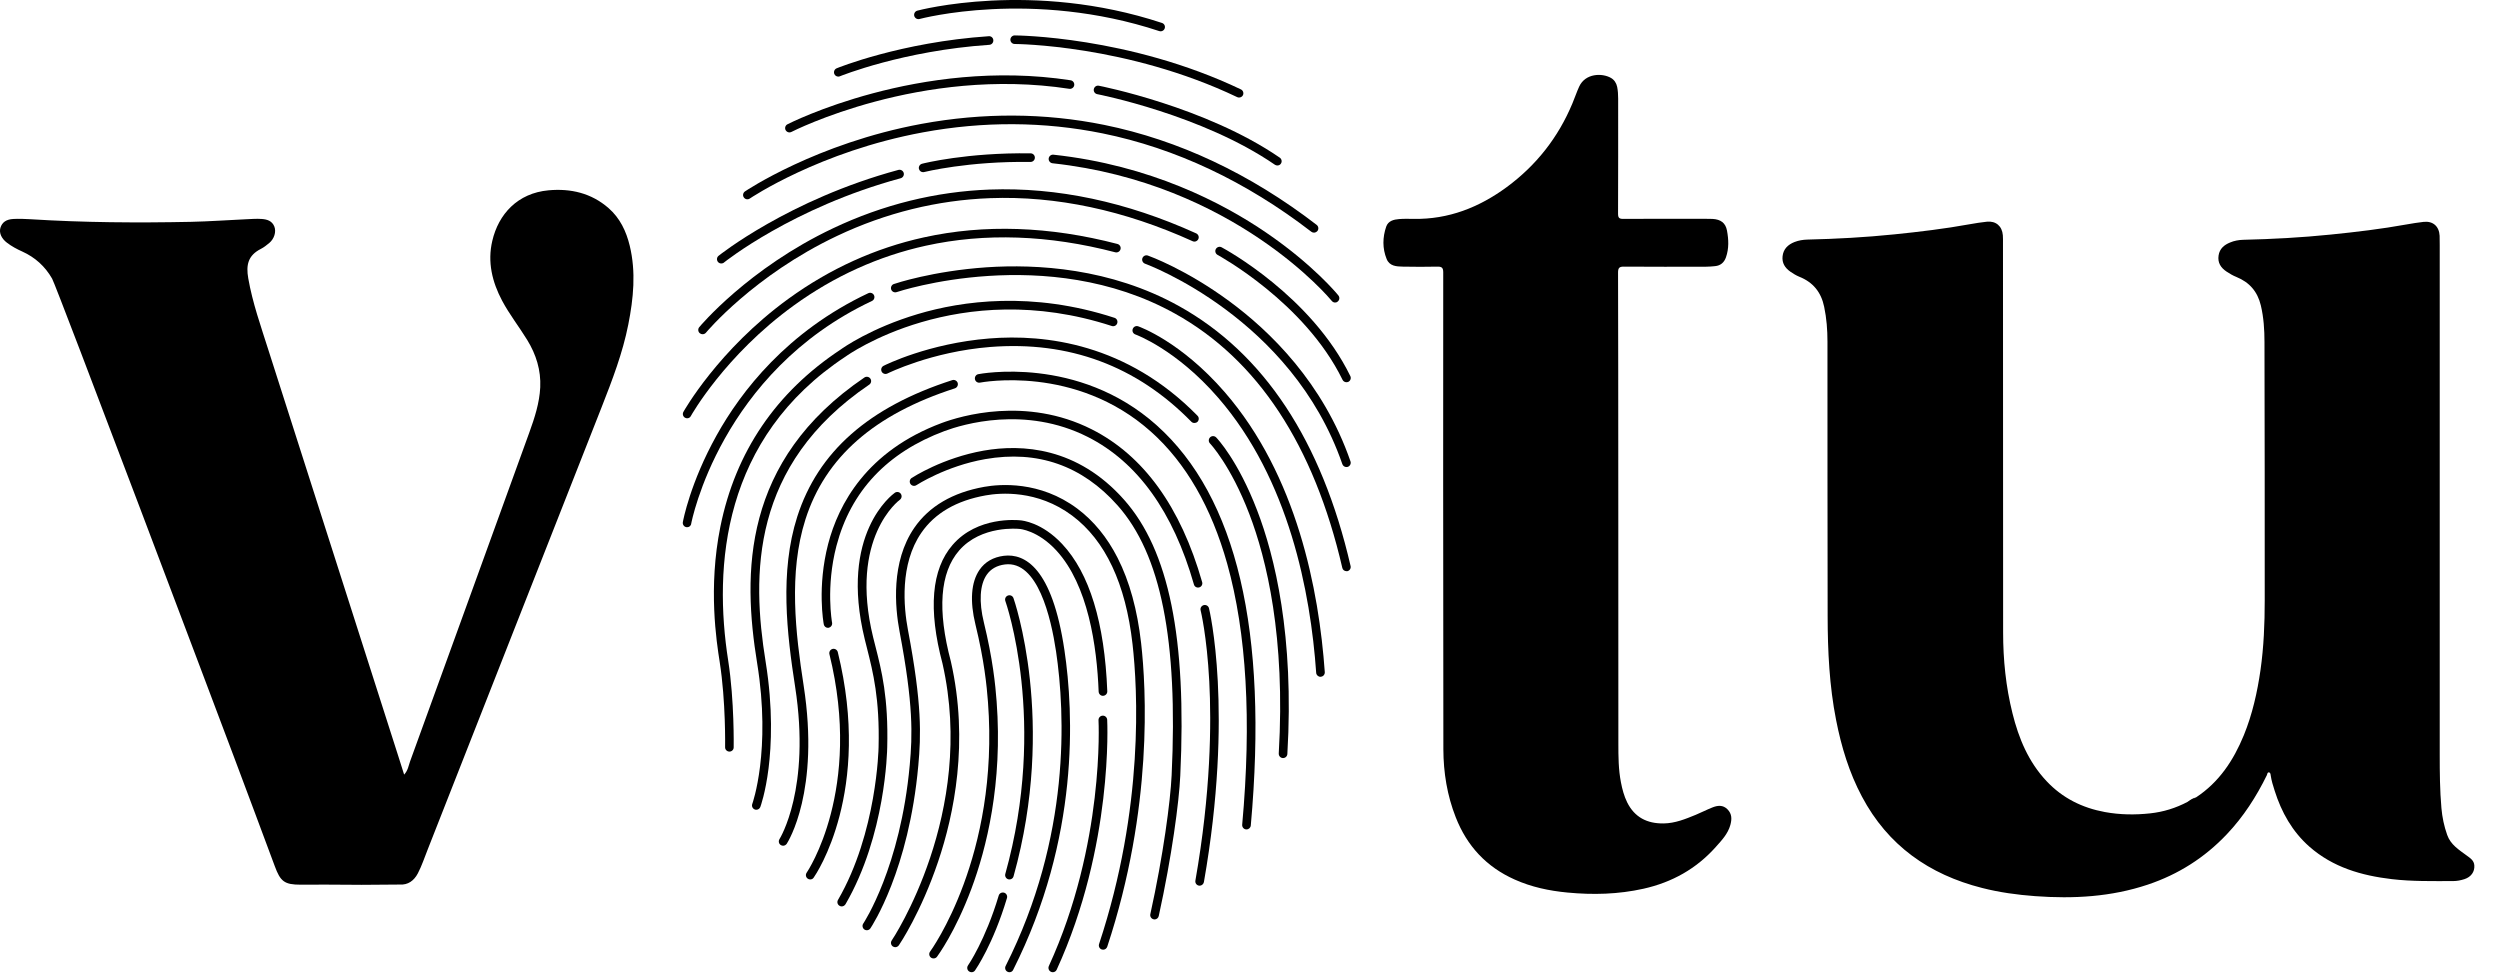
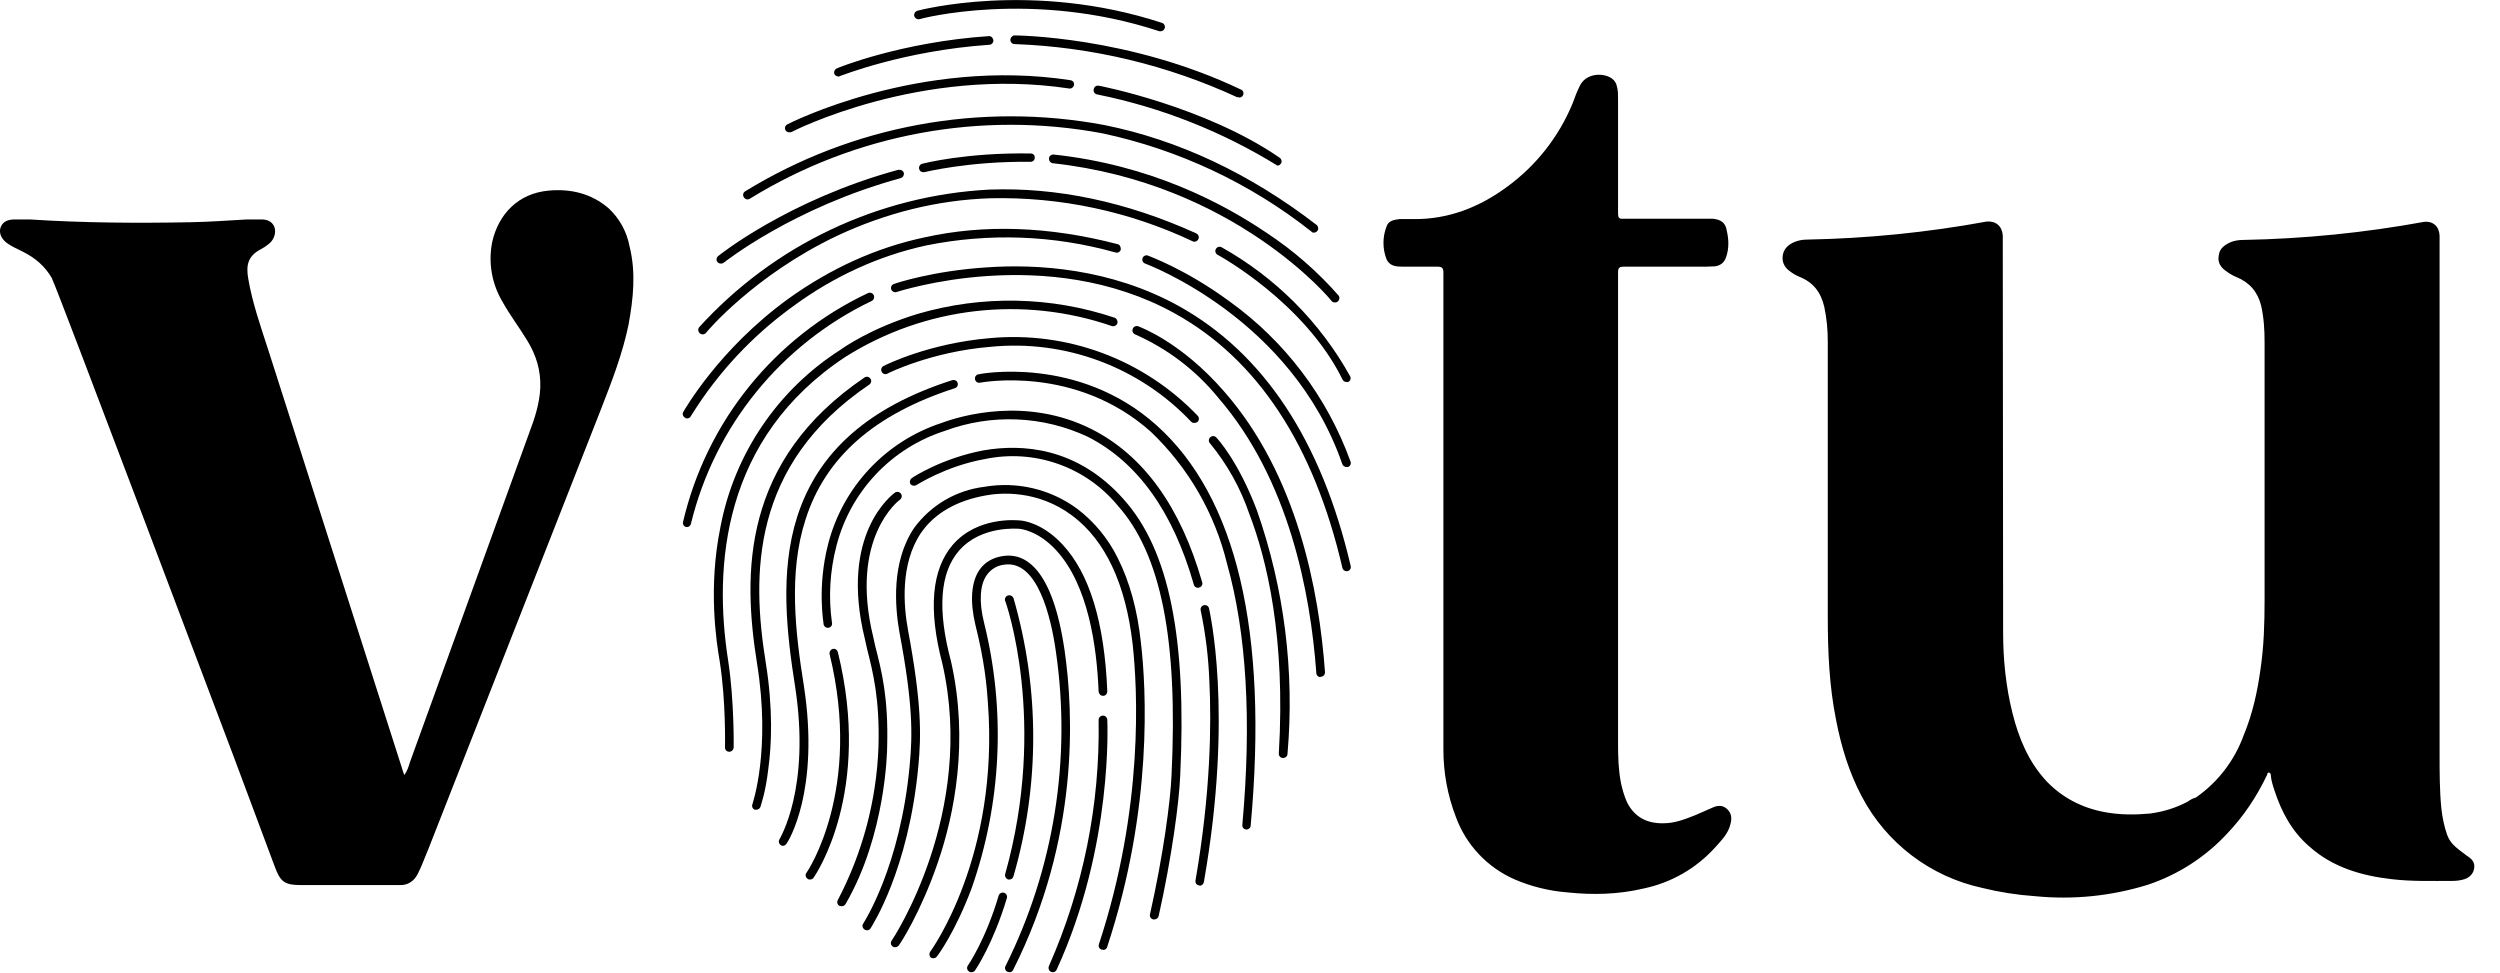
- <svg xmlns="http://www.w3.org/2000/svg" width="72" height="28" viewBox="0 0 72 28" fill="none">
-   <path d="M63.244 22.966C63.911 22.527 64.326 21.897 64.622 21.175C64.869 20.57 65.01 19.938 65.103 19.293C65.197 18.629 65.224 17.96 65.224 17.292C65.226 14.811 65.222 12.333 65.217 9.852C65.217 9.499 65.195 9.145 65.112 8.796C65.016 8.396 64.784 8.129 64.407 7.976C64.307 7.936 64.216 7.882 64.125 7.822C63.957 7.71 63.864 7.565 63.895 7.358C63.924 7.163 64.056 7.053 64.226 6.984C64.345 6.933 64.475 6.91 64.606 6.906C65.447 6.887 66.285 6.841 67.121 6.756C67.854 6.682 68.584 6.595 69.308 6.464C69.472 6.435 69.637 6.408 69.801 6.39C70.071 6.361 70.247 6.518 70.261 6.79C70.264 6.879 70.264 6.97 70.264 7.059C70.264 11.952 70.264 16.844 70.264 21.737C70.264 22.249 70.268 22.761 70.313 23.273C70.336 23.537 70.39 23.796 70.479 24.046C70.577 24.326 70.817 24.474 71.041 24.639C71.141 24.712 71.252 24.78 71.261 24.926C71.273 25.108 71.167 25.257 70.977 25.319C70.871 25.353 70.761 25.375 70.647 25.375C70.058 25.375 69.469 25.388 68.883 25.319C68.01 25.216 67.189 24.98 66.511 24.384C66.016 23.947 65.707 23.394 65.51 22.772C65.464 22.628 65.418 22.483 65.396 22.33C65.392 22.295 65.387 22.249 65.344 22.245C65.298 22.241 65.3 22.293 65.286 22.324C64.981 22.946 64.61 23.524 64.131 24.028C63.493 24.702 62.734 25.183 61.857 25.477C60.8 25.831 59.715 25.89 58.612 25.809C58.096 25.771 57.584 25.701 57.084 25.573C55.559 25.187 54.371 24.351 53.624 22.942C53.255 22.249 53.031 21.507 52.88 20.738C52.685 19.751 52.638 18.75 52.636 17.75C52.629 15.113 52.633 12.476 52.631 9.839C52.631 9.503 52.606 9.168 52.536 8.836C52.449 8.413 52.215 8.127 51.817 7.969C51.727 7.932 51.644 7.88 51.562 7.824C51.406 7.714 51.317 7.573 51.338 7.38C51.361 7.171 51.493 7.045 51.682 6.97C51.8 6.924 51.924 6.904 52.051 6.9C52.886 6.881 53.72 6.835 54.553 6.75C55.281 6.676 56.008 6.589 56.728 6.458C56.892 6.429 57.056 6.402 57.221 6.385C57.482 6.358 57.661 6.512 57.682 6.775C57.688 6.85 57.686 6.927 57.686 7.005C57.688 10.743 57.686 14.481 57.69 18.219C57.69 19.002 57.769 19.78 57.959 20.541C58.138 21.264 58.42 21.944 58.942 22.498C59.4 22.985 59.968 23.267 60.621 23.387C61.053 23.466 61.488 23.472 61.923 23.425C62.301 23.385 62.663 23.273 63.003 23.093C63.082 23.054 63.169 23.022 63.244 22.966Z" fill="black" />
-   <path d="M1.501 8.025C1.298 7.671 1.012 7.412 0.641 7.244C0.487 7.175 0.336 7.094 0.201 6.991C0.044 6.872 -0.031 6.709 0.011 6.564C0.058 6.404 0.178 6.315 0.392 6.306C0.549 6.298 0.707 6.304 0.863 6.313C2.407 6.41 3.952 6.421 5.498 6.389C6.037 6.377 6.574 6.338 7.113 6.313C7.252 6.307 7.391 6.296 7.53 6.306C7.687 6.315 7.835 6.358 7.901 6.524C7.961 6.676 7.897 6.879 7.756 6.997C7.681 7.059 7.602 7.123 7.515 7.167C7.142 7.356 7.082 7.631 7.15 8.017C7.273 8.724 7.515 9.4 7.731 10.084C7.946 10.762 11.272 21.154 11.492 21.843C11.541 21.992 11.585 22.141 11.639 22.309C11.749 22.191 11.767 22.05 11.811 21.926C12.23 20.785 14.869 13.484 15.244 12.457C15.397 12.035 15.536 11.608 15.559 11.156C15.582 10.662 15.441 10.21 15.184 9.791C14.95 9.41 14.672 9.056 14.462 8.662C14.174 8.12 14.035 7.546 14.178 6.937C14.357 6.168 14.906 5.562 15.798 5.481C16.434 5.423 17.031 5.56 17.527 5.994C17.856 6.282 18.035 6.659 18.136 7.076C18.32 7.836 18.244 8.591 18.095 9.346C17.933 10.167 17.634 10.944 17.33 11.719C16.934 12.715 12.748 23.375 12.321 24.457C12.228 24.689 12.151 24.928 12.035 25.151C11.923 25.365 11.749 25.492 11.508 25.475C10.855 25.475 10.559 25.489 10.086 25.481C9.611 25.473 9.134 25.479 8.658 25.479C8.191 25.479 8.075 25.386 7.913 24.944C7.522 23.887 7.124 22.832 6.73 21.778C6.354 20.777 1.632 8.253 1.501 8.025Z" fill="black" />
-   <path d="M46.609 21.416C46.609 21.789 46.611 22.162 46.683 22.531C46.721 22.73 46.773 22.925 46.862 23.107C47.077 23.539 47.436 23.721 47.911 23.715C48.244 23.711 48.541 23.588 48.839 23.466C48.999 23.4 49.155 23.319 49.316 23.255C49.468 23.194 49.621 23.176 49.752 23.309C49.882 23.441 49.88 23.591 49.834 23.76C49.762 24.018 49.584 24.202 49.414 24.393C48.854 25.021 48.155 25.411 47.334 25.595C46.607 25.757 45.877 25.776 45.139 25.705C44.614 25.655 44.104 25.547 43.621 25.33C42.809 24.967 42.249 24.366 41.925 23.537C41.677 22.906 41.571 22.249 41.569 21.578C41.563 18.159 41.561 9.006 41.565 7.847C41.565 7.718 41.531 7.677 41.399 7.679C41.067 7.687 40.735 7.685 40.402 7.679C40.217 7.675 40.02 7.667 39.935 7.459C39.811 7.152 39.817 6.835 39.923 6.526C39.981 6.361 40.14 6.321 40.296 6.309C40.435 6.298 40.574 6.302 40.713 6.304C41.718 6.321 42.599 5.973 43.395 5.388C44.247 4.76 44.878 3.956 45.286 2.977C45.354 2.817 45.408 2.65 45.481 2.492C45.659 2.108 46.142 2.098 46.397 2.245C46.493 2.301 46.551 2.392 46.575 2.504C46.596 2.614 46.603 2.726 46.603 2.838C46.603 3.943 46.605 5.048 46.6 6.153C46.6 6.271 46.63 6.305 46.75 6.304C47.546 6.298 48.34 6.302 49.136 6.302C49.2 6.302 49.262 6.302 49.325 6.305C49.555 6.319 49.696 6.418 49.737 6.64C49.785 6.895 49.797 7.157 49.708 7.41C49.656 7.559 49.553 7.65 49.393 7.665C49.308 7.673 49.223 7.681 49.138 7.681C48.348 7.683 47.556 7.685 46.766 7.679C46.633 7.677 46.6 7.721 46.6 7.849C46.609 10.231 46.607 19.28 46.609 21.416Z" fill="black" />
-   <path d="M63.244 22.966C63.18 23.041 63.099 23.085 63.003 23.101C63.072 23.037 63.151 22.989 63.244 22.966Z" fill="black" />
-   <path d="M33.426 0.902C33.413 0.902 33.401 0.9 33.388 0.896C29.721 -0.315 26.514 0.539 26.483 0.547C26.418 0.564 26.35 0.526 26.331 0.46C26.313 0.394 26.352 0.325 26.418 0.307C26.451 0.298 29.729 -0.574 33.465 0.661C33.531 0.682 33.566 0.752 33.544 0.817C33.527 0.869 33.479 0.902 33.426 0.902Z" fill="black" />
-   <path d="M24.142 2.206C24.094 2.206 24.047 2.177 24.028 2.129C24.003 2.065 24.032 1.994 24.096 1.967C24.113 1.959 25.95 1.213 28.477 1.043C28.547 1.037 28.605 1.09 28.608 1.159C28.612 1.227 28.562 1.287 28.492 1.291C26.008 1.459 24.208 2.189 24.188 2.197C24.173 2.204 24.157 2.206 24.142 2.206Z" fill="black" />
-   <path d="M35.685 2.809C35.667 2.809 35.648 2.805 35.631 2.797C32.462 1.285 29.254 1.267 29.223 1.267C29.155 1.267 29.099 1.211 29.099 1.144C29.099 1.076 29.155 1.02 29.223 1.02C29.256 1.02 32.519 1.038 35.739 2.575C35.801 2.604 35.826 2.68 35.797 2.741C35.776 2.784 35.731 2.809 35.685 2.809Z" fill="black" />
-   <path d="M22.736 3.814C22.691 3.814 22.647 3.788 22.625 3.746C22.595 3.686 22.618 3.611 22.678 3.58C22.714 3.56 26.478 1.644 30.834 2.312C30.901 2.322 30.948 2.386 30.938 2.454C30.928 2.521 30.865 2.567 30.797 2.558C26.52 1.901 22.83 3.781 22.792 3.8C22.774 3.808 22.755 3.814 22.736 3.814Z" fill="black" />
-   <path d="M36.788 4.766C36.763 4.766 36.739 4.758 36.718 4.745C34.626 3.305 31.632 2.718 31.601 2.712C31.533 2.699 31.489 2.635 31.502 2.567C31.516 2.5 31.579 2.455 31.647 2.469C31.678 2.475 34.722 3.072 36.857 4.54C36.913 4.579 36.929 4.656 36.89 4.712C36.867 4.749 36.828 4.766 36.788 4.766Z" fill="black" />
-   <path d="M37.843 6.7C37.816 6.7 37.79 6.692 37.767 6.675C35.882 5.224 33.857 4.269 31.752 3.841C30.067 3.499 28.328 3.489 26.58 3.812C23.603 4.362 21.613 5.705 21.594 5.718C21.538 5.757 21.461 5.743 21.422 5.685C21.383 5.629 21.399 5.552 21.455 5.513C21.474 5.5 23.508 4.128 26.536 3.568C28.315 3.24 30.086 3.249 31.802 3.597C33.944 4.034 36.004 5.002 37.92 6.477C37.974 6.52 37.984 6.597 37.943 6.651C37.916 6.682 37.879 6.7 37.843 6.7Z" fill="black" />
-   <path d="M20.234 9.626C20.207 9.626 20.178 9.617 20.155 9.597C20.102 9.555 20.095 9.476 20.137 9.424C20.151 9.406 21.544 7.733 23.993 6.574C25.432 5.892 26.949 5.517 28.502 5.459C30.444 5.388 32.443 5.811 34.45 6.721C34.512 6.75 34.541 6.823 34.512 6.885C34.483 6.947 34.41 6.976 34.348 6.947C32.379 6.054 30.417 5.637 28.518 5.707C26.999 5.763 25.515 6.128 24.109 6.794C21.708 7.93 20.344 9.566 20.331 9.582C20.305 9.611 20.271 9.626 20.234 9.626Z" fill="black" />
-   <path d="M38.778 11.008C38.731 11.008 38.687 10.983 38.665 10.938C37.574 8.705 35.09 7.355 35.066 7.341C35.007 7.308 34.983 7.233 35.016 7.173C35.049 7.113 35.124 7.09 35.184 7.123C35.289 7.179 37.763 8.525 38.889 10.83C38.92 10.892 38.893 10.965 38.834 10.996C38.816 11.004 38.797 11.008 38.778 11.008Z" fill="black" />
-   <path d="M20.773 7.588C20.736 7.588 20.701 7.573 20.676 7.542C20.634 7.488 20.642 7.411 20.694 7.368C20.713 7.353 22.714 5.749 25.875 4.893C25.941 4.876 26.008 4.915 26.027 4.98C26.045 5.046 26.006 5.114 25.941 5.133C22.828 5.975 20.869 7.546 20.85 7.561C20.829 7.581 20.8 7.588 20.773 7.588Z" fill="black" />
-   <path d="M38.451 8.713C38.414 8.713 38.38 8.697 38.355 8.666C38.328 8.632 35.555 5.272 30.312 4.702C30.245 4.694 30.195 4.633 30.202 4.565C30.21 4.497 30.272 4.447 30.339 4.455C33.133 4.758 35.213 5.844 36.467 6.7C37.827 7.629 38.519 8.475 38.546 8.51C38.588 8.564 38.581 8.641 38.526 8.684C38.505 8.705 38.478 8.713 38.451 8.713Z" fill="black" />
-   <path d="M26.586 4.959C26.53 4.959 26.48 4.922 26.466 4.866C26.449 4.801 26.489 4.733 26.555 4.716C26.607 4.702 27.847 4.391 29.682 4.416C29.75 4.416 29.806 4.474 29.804 4.542C29.804 4.609 29.748 4.664 29.68 4.664H29.679C27.878 4.638 26.628 4.953 26.615 4.955C26.607 4.957 26.597 4.959 26.586 4.959Z" fill="black" />
-   <path d="M19.79 12.047C19.77 12.047 19.749 12.041 19.73 12.031C19.67 11.999 19.649 11.923 19.681 11.864C19.691 11.846 20.682 10.075 22.709 8.603C23.901 7.739 25.21 7.144 26.605 6.837C28.348 6.452 30.224 6.516 32.182 7.026C32.248 7.044 32.289 7.111 32.271 7.177C32.254 7.243 32.186 7.283 32.12 7.266C30.202 6.765 28.367 6.702 26.665 7.076C25.305 7.376 24.024 7.955 22.861 8.798C20.875 10.235 19.905 11.966 19.896 11.983C19.875 12.024 19.834 12.047 19.79 12.047Z" fill="black" />
-   <path d="M38.778 13.451C38.725 13.451 38.679 13.419 38.66 13.368C37.199 9.145 33.017 7.61 32.976 7.594C32.913 7.571 32.878 7.499 32.901 7.436C32.924 7.372 32.994 7.337 33.059 7.36C33.104 7.376 34.157 7.756 35.408 8.678C36.566 9.53 38.109 11.019 38.894 13.287C38.917 13.351 38.882 13.422 38.816 13.446C38.805 13.45 38.791 13.451 38.778 13.451Z" fill="black" />
-   <path d="M19.79 15.184C19.782 15.184 19.774 15.184 19.766 15.182C19.699 15.171 19.654 15.105 19.666 15.037C19.674 14.991 19.878 13.903 20.638 12.538C21.339 11.278 22.666 9.547 25.007 8.444C25.069 8.415 25.143 8.442 25.172 8.504C25.201 8.566 25.174 8.639 25.112 8.668C20.746 10.726 19.915 15.037 19.907 15.08C19.9 15.144 19.848 15.184 19.79 15.184Z" fill="black" />
-   <path d="M38.778 16.45C38.721 16.45 38.669 16.411 38.658 16.353C37.841 12.82 36.22 10.355 33.838 9.031C30.15 6.98 25.865 8.398 25.823 8.413C25.757 8.434 25.687 8.4 25.666 8.336C25.645 8.27 25.68 8.201 25.743 8.18C25.788 8.164 26.86 7.805 28.415 7.698C29.852 7.602 31.979 7.716 33.958 8.817C36.401 10.177 38.065 12.696 38.897 16.301C38.913 16.369 38.87 16.434 38.805 16.45C38.797 16.448 38.787 16.45 38.778 16.45Z" fill="black" />
-   <path d="M21.007 21.646H21.005C20.937 21.644 20.881 21.588 20.883 21.521C20.883 21.507 20.906 20.207 20.727 19.063C20.636 18.48 20.392 16.929 20.746 15.173C21.18 13.017 22.347 11.297 24.213 10.065C24.275 10.021 25.077 9.449 26.433 9.045C27.704 8.666 29.721 8.378 32.097 9.153C32.163 9.174 32.198 9.244 32.176 9.31C32.155 9.375 32.086 9.41 32.02 9.389C27.59 7.946 24.389 10.243 24.358 10.266C24.356 10.268 24.354 10.268 24.352 10.27C20.792 12.617 20.549 16.326 20.972 19.025C21.153 20.19 21.13 21.511 21.13 21.525C21.13 21.594 21.074 21.646 21.007 21.646Z" fill="black" />
-   <path d="M38.03 19.492C37.966 19.492 37.91 19.442 37.906 19.376C37.744 17.062 37.124 13.811 35.088 11.46C33.873 10.057 32.71 9.636 32.698 9.632C32.634 9.609 32.599 9.539 32.623 9.474C32.646 9.41 32.715 9.375 32.781 9.398C32.831 9.416 34.006 9.839 35.264 11.284C37.354 13.687 37.987 17 38.154 19.359C38.157 19.427 38.107 19.486 38.038 19.49C38.036 19.492 38.032 19.492 38.03 19.492Z" fill="black" />
-   <path d="M21.781 23.321C21.768 23.321 21.752 23.319 21.739 23.313C21.675 23.29 21.642 23.219 21.665 23.155C21.671 23.14 22.214 21.615 21.805 19.094C21.387 16.525 21.364 13.268 24.895 10.872C24.951 10.834 25.029 10.849 25.067 10.905C25.106 10.961 25.091 11.039 25.035 11.077C21.619 13.393 21.646 16.558 22.05 19.056C22.268 20.406 22.216 21.468 22.135 22.123C22.046 22.836 21.903 23.227 21.897 23.242C21.878 23.29 21.832 23.321 21.781 23.321Z" fill="black" />
-   <path d="M34.4 12.182C34.367 12.182 34.336 12.171 34.311 12.146C32.735 10.536 30.786 9.814 28.518 9.993C26.82 10.129 25.572 10.751 25.558 10.757C25.496 10.787 25.423 10.762 25.392 10.703C25.361 10.641 25.386 10.567 25.446 10.536C25.498 10.509 26.744 9.889 28.489 9.748C30.104 9.617 32.455 9.897 34.489 11.974C34.537 12.022 34.535 12.101 34.487 12.149C34.462 12.171 34.431 12.182 34.4 12.182Z" fill="black" />
-   <path d="M36.952 21.832C36.95 21.832 36.946 21.832 36.944 21.832C36.877 21.828 36.825 21.77 36.828 21.7C37.025 18.349 36.477 16.1 35.98 14.802C35.443 13.399 34.854 12.777 34.848 12.771C34.8 12.723 34.802 12.644 34.85 12.596C34.898 12.547 34.978 12.549 35.026 12.598C35.051 12.623 35.65 13.251 36.204 14.694C36.712 16.015 37.277 18.306 37.076 21.714C37.072 21.782 37.018 21.832 36.952 21.832Z" fill="black" />
-   <path d="M22.554 24.357C22.531 24.357 22.508 24.351 22.486 24.337C22.428 24.301 22.413 24.223 22.45 24.165C22.463 24.144 23.354 22.711 22.9 19.782C22.662 18.246 22.452 16.475 22.96 14.883C23.559 13.011 25.019 11.724 27.424 10.948C27.49 10.927 27.559 10.963 27.581 11.027C27.602 11.093 27.565 11.162 27.502 11.184C25.177 11.933 23.769 13.169 23.197 14.958C22.705 16.5 22.912 18.237 23.145 19.744C23.617 22.784 22.697 24.241 22.658 24.301C22.633 24.335 22.595 24.357 22.554 24.357Z" fill="black" />
-   <path d="M35.899 23.887C35.895 23.887 35.891 23.887 35.887 23.887C35.82 23.881 35.77 23.822 35.775 23.752C36.048 20.754 35.901 18.225 35.344 16.237C34.887 14.607 34.149 13.328 33.15 12.435C30.973 10.488 28.253 11.015 28.226 11.019C28.158 11.033 28.092 10.99 28.079 10.923C28.065 10.855 28.108 10.789 28.175 10.776C28.204 10.77 31.046 10.22 33.314 12.25C35.617 14.309 36.527 18.186 36.023 23.773C36.017 23.839 35.963 23.887 35.899 23.887Z" fill="black" />
-   <path d="M23.334 25.328C23.309 25.328 23.284 25.321 23.263 25.305C23.207 25.267 23.193 25.189 23.232 25.133C23.251 25.106 24.849 22.744 23.887 18.839C23.871 18.774 23.912 18.706 23.978 18.689C24.043 18.673 24.111 18.714 24.128 18.779C25.119 22.802 23.504 25.176 23.435 25.274C23.412 25.311 23.373 25.328 23.334 25.328Z" fill="black" />
-   <path d="M23.846 18.082C23.788 18.082 23.736 18.041 23.725 17.982C23.717 17.939 23.53 16.907 23.85 15.669C24.148 14.524 24.957 12.99 27.123 12.182C27.658 11.983 29.547 11.408 31.441 12.364C32.934 13.117 34.004 14.599 34.622 16.765C34.642 16.83 34.603 16.9 34.537 16.917C34.471 16.936 34.402 16.898 34.385 16.832C33.786 14.736 32.758 13.307 31.328 12.584C29.524 11.672 27.72 12.223 27.208 12.412C25.552 13.028 24.503 14.143 24.09 15.721C23.779 16.906 23.962 17.924 23.964 17.933C23.976 18.001 23.933 18.065 23.866 18.078C23.862 18.082 23.854 18.082 23.846 18.082Z" fill="black" />
-   <path d="M34.549 25.508C34.541 25.508 34.535 25.508 34.528 25.506C34.46 25.494 34.416 25.431 34.427 25.363C34.873 22.821 34.891 20.841 34.827 19.625C34.758 18.31 34.58 17.585 34.578 17.578C34.56 17.512 34.601 17.445 34.669 17.427C34.736 17.412 34.802 17.45 34.819 17.518C34.827 17.547 35.536 20.485 34.672 25.406C34.659 25.465 34.607 25.508 34.549 25.508Z" fill="black" />
-   <path d="M29.072 25.328C29.06 25.328 29.049 25.326 29.039 25.324C28.974 25.305 28.935 25.238 28.952 25.172C30.175 20.796 28.968 17.344 28.954 17.309C28.931 17.245 28.964 17.174 29.029 17.151C29.093 17.128 29.165 17.16 29.188 17.226C29.201 17.261 30.436 20.783 29.19 25.239C29.176 25.294 29.126 25.328 29.072 25.328Z" fill="black" />
-   <path d="M27.981 28C27.956 28 27.93 27.992 27.909 27.977C27.853 27.938 27.84 27.861 27.878 27.805C27.884 27.797 28.378 27.081 28.763 25.792C28.782 25.726 28.852 25.69 28.918 25.709C28.983 25.728 29.02 25.798 29.001 25.863C28.603 27.195 28.102 27.917 28.081 27.948C28.058 27.983 28.019 28 27.981 28Z" fill="black" />
-   <path d="M29.072 28C29.053 28 29.033 27.996 29.016 27.986C28.954 27.956 28.931 27.88 28.962 27.82C30.842 24.092 30.677 20.547 30.415 18.766C30.268 17.779 29.883 16.14 28.943 16.256C28.711 16.285 28.533 16.386 28.417 16.554C28.218 16.842 28.189 17.331 28.336 17.929C28.591 18.971 28.668 19.726 28.703 20.205C28.881 22.575 28.406 24.445 27.977 25.595C27.511 26.845 27.007 27.525 26.986 27.554C26.945 27.608 26.868 27.619 26.812 27.579C26.758 27.538 26.746 27.461 26.787 27.405C26.806 27.378 28.786 24.666 28.454 20.223C28.419 19.753 28.344 19.011 28.093 17.987C27.927 17.309 27.967 16.765 28.21 16.411C28.369 16.181 28.605 16.046 28.91 16.007C29.511 15.934 30.303 16.343 30.656 18.727C30.925 20.537 31.091 24.14 29.18 27.93C29.161 27.977 29.116 28 29.072 28Z" fill="black" />
-   <path d="M25.784 27.279C25.761 27.279 25.736 27.272 25.714 27.258C25.658 27.22 25.643 27.142 25.681 27.086C25.707 27.05 28.121 23.422 27.144 19.11C26.729 17.547 26.825 16.395 27.436 15.692C28.15 14.867 29.294 14.977 29.381 14.985C29.443 14.989 30.007 15.045 30.59 15.667C31.377 16.506 31.813 17.933 31.89 19.91C31.892 19.977 31.84 20.035 31.771 20.039C31.703 20.045 31.645 19.989 31.641 19.919C31.591 18.613 31.338 16.848 30.424 15.855C29.887 15.271 29.367 15.233 29.362 15.233C29.36 15.233 29.356 15.233 29.354 15.233C29.342 15.231 28.261 15.117 27.621 15.857C27.07 16.494 26.991 17.568 27.385 19.05C27.911 21.364 27.476 23.462 27.018 24.814C26.524 26.279 25.913 27.187 25.888 27.223C25.861 27.26 25.823 27.279 25.784 27.279Z" fill="black" />
-   <path d="M30.32 28C30.303 28 30.285 27.996 30.268 27.988C30.206 27.959 30.179 27.886 30.206 27.824C31.817 24.31 31.639 20.777 31.637 20.742C31.634 20.674 31.686 20.615 31.755 20.611C31.823 20.607 31.883 20.659 31.887 20.729C31.889 20.765 32.068 24.359 30.432 27.929C30.411 27.975 30.366 28 30.32 28Z" fill="black" />
-   <path d="M24.24 26.105C24.219 26.105 24.198 26.099 24.179 26.087C24.119 26.053 24.099 25.977 24.134 25.918C25.257 23.982 25.303 21.542 25.303 21.519C25.338 20.124 25.143 19.359 24.973 18.683C24.949 18.592 24.926 18.501 24.905 18.412C24.161 15.364 25.707 14.238 25.772 14.191C25.828 14.153 25.906 14.166 25.944 14.222C25.983 14.278 25.969 14.355 25.915 14.394C25.9 14.404 24.445 15.48 25.146 18.352C25.168 18.441 25.191 18.53 25.214 18.621C25.39 19.311 25.589 20.093 25.552 21.523C25.55 21.623 25.506 24.049 24.351 26.041C24.325 26.082 24.283 26.105 24.24 26.105Z" fill="black" />
-   <path d="M33.251 26.48C33.241 26.48 33.233 26.48 33.224 26.476C33.156 26.46 33.115 26.395 33.129 26.329C33.502 24.641 33.708 23.072 33.743 22.33C33.929 18.434 33.434 15.963 32.188 14.558C31.166 13.407 29.883 12.959 28.373 13.223C27.239 13.422 26.4 13.969 26.392 13.973C26.335 14.01 26.259 13.994 26.221 13.938C26.184 13.88 26.199 13.805 26.255 13.766C26.292 13.743 27.146 13.187 28.33 12.978C29.431 12.785 31.027 12.874 32.373 14.392C33.666 15.849 34.18 18.374 33.992 22.34C33.958 23.093 33.747 24.677 33.372 26.381C33.359 26.439 33.309 26.48 33.251 26.48Z" fill="black" />
-   <path d="M31.771 27.351C31.757 27.351 31.745 27.349 31.732 27.345C31.666 27.324 31.632 27.254 31.653 27.189C32.959 23.242 32.762 19.834 32.617 18.552C32.42 16.809 31.834 15.563 30.876 14.848C29.874 14.101 28.803 14.193 28.388 14.267C27.546 14.417 26.922 14.78 26.534 15.345C25.91 16.251 26.025 17.487 26.149 18.142C26.557 20.288 26.526 21.183 26.447 22.05C26.174 25.064 25.112 26.669 25.067 26.737C25.029 26.793 24.951 26.808 24.895 26.77C24.839 26.731 24.824 26.654 24.862 26.598C24.874 26.582 25.935 24.973 26.201 22.027C26.279 21.177 26.309 20.302 25.907 18.186C25.776 17.493 25.656 16.183 26.331 15.202C26.758 14.582 27.436 14.184 28.346 14.021C28.792 13.942 29.945 13.842 31.025 14.647C31.496 14.999 31.887 15.476 32.188 16.069C32.53 16.741 32.756 17.566 32.864 18.52C33.011 19.819 33.21 23.271 31.889 27.264C31.871 27.318 31.823 27.351 31.771 27.351Z" fill="black" />
+ <svg xmlns="http://www.w3.org/2000/svg" width="72" height="28" fill="none">
+   <defs />
+   <path d="M63.24 22.97a3.73 3.73 0 001.38-1.8c.25-.6.39-1.23.48-1.88.1-.66.12-1.33.12-2V9.85c0-.35-.02-.7-.1-1.05-.1-.4-.34-.67-.71-.82-.1-.04-.2-.1-.28-.16-.17-.11-.27-.26-.23-.46.02-.2.16-.3.33-.38.12-.05.24-.07.38-.07a32.18 32.18 0 005.2-.52c.26-.03.44.13.45.4v14.95c0 .5 0 1.02.05 1.53.03.27.08.53.17.78.1.28.34.42.56.59.1.07.21.14.22.29.01.18-.1.33-.28.39-.1.03-.22.05-.33.05-.6 0-1.18.02-1.77-.05-.87-.1-1.7-.34-2.37-.94-.5-.43-.8-.99-1-1.6-.05-.15-.1-.3-.11-.45 0-.03-.01-.08-.06-.08-.04 0-.04.04-.05.07-.3.63-.68 1.2-1.16 1.7a5.47 5.47 0 01-2.27 1.46 8.2 8.2 0 01-3.25.33 8.85 8.85 0 01-1.53-.24 5.15 5.15 0 01-3.46-2.63c-.37-.7-.59-1.43-.74-2.2-.2-.99-.24-1.99-.24-2.99V9.84c0-.34-.03-.67-.1-1-.1-.43-.32-.71-.72-.87-.1-.04-.18-.09-.26-.15-.15-.1-.24-.25-.22-.44.02-.2.15-.33.34-.41.12-.05.24-.07.37-.07a31.89 31.89 0 005.17-.52c.26-.02.44.13.46.4V7l.01 11.22c0 .78.08 1.56.27 2.32.18.72.46 1.4.98 1.96.46.48 1.03.77 1.68.89.43.08.87.08 1.3.04.38-.05.74-.16 1.08-.34.08-.04.17-.07.24-.12zM1.5 8.02c-.2-.35-.49-.6-.86-.78C.5 7.17.34 7.1.2 7c-.16-.12-.23-.28-.19-.43.05-.16.17-.24.38-.25h.47c1.55.1 3.1.11 4.64.08.54-.01 1.07-.05 1.61-.08h.42c.16 0 .3.05.37.21.06.16 0 .36-.14.48a1.4 1.4 0 01-.25.17c-.37.19-.43.46-.36.85.12.7.36 1.38.58 2.06l3.76 11.76.15.47c.1-.12.13-.26.17-.38l3.43-9.47c.16-.42.3-.85.32-1.3.02-.5-.12-.95-.38-1.37-.23-.38-.5-.73-.72-1.13a2.42 2.42 0 01-.28-1.72c.18-.77.73-1.38 1.62-1.46.63-.06 1.23.08 1.73.51a2 2 0 01.6 1.09c.19.76.11 1.51-.03 2.27-.17.82-.47 1.6-.77 2.37l-5 12.74c-.1.23-.18.47-.3.7-.1.2-.28.33-.52.32H8.66c-.47 0-.59-.1-.75-.54l-1.18-3.16c-.38-1-5.1-13.53-5.23-13.76zM46.6 21.42c0 .37.01.74.08 1.11.04.2.1.4.18.58.22.43.58.61 1.05.6.33 0 .63-.12.93-.24l.48-.21c.15-.07.3-.08.43.05s.13.28.08.45c-.07.26-.25.44-.42.63a3.83 3.83 0 01-2.08 1.2c-.72.17-1.45.19-2.2.11a4.79 4.79 0 01-1.5-.37 3.14 3.14 0 01-1.7-1.8 5.37 5.37 0 01-.36-1.95V7.85c0-.13-.04-.17-.17-.17h-1c-.18 0-.38-.01-.47-.22a1.3 1.3 0 010-.93c.05-.17.21-.2.37-.22h.41c1 .01 1.89-.34 2.68-.92a5.63 5.63 0 001.9-2.41c.06-.16.12-.33.2-.49.17-.38.65-.4.9-.25.1.06.16.15.18.26.03.11.03.23.03.34v3.31c0 .12.03.16.15.15h2.58c.23.02.37.12.4.34.06.25.07.52-.02.77-.05.15-.16.24-.32.26l-.25.01h-2.37c-.14 0-.17.04-.17.17v13.57z" fill="#000" />
+   <path d="M63.24 22.97a.39.39 0 01-.24.13.56.56 0 01.24-.13zM33.43.9h-.04C29.72-.31 26.5.54 26.49.55a.13.13 0 01-.16-.09.13.13 0 01.09-.15c.03-.01 3.3-.88 7.05.35.06.02.1.1.07.16a.12.12 0 01-.11.08zM24.14 2.2a.12.12 0 01-.11-.07.13.13 0 01.07-.16c.01-.01 1.85-.76 4.38-.93.07 0 .12.05.13.12 0 .07-.05.13-.12.13-2.48.17-4.28.9-4.3.9a.1.1 0 01-.05.02zM35.68 2.8h-.05a16.75 16.75 0 00-6.4-1.53.12.12 0 01-.13-.13c0-.06.06-.12.12-.12.04 0 3.3.02 6.52 1.56.06.02.09.1.06.16a.12.12 0 01-.12.07zM22.74 3.81a.12.12 0 01-.06-.23c.03-.02 3.8-1.94 8.15-1.27.07.01.12.08.1.14a.12.12 0 01-.13.1c-4.28-.65-7.97 1.23-8 1.25a.14.14 0 01-.06.01zM36.79 4.77a15.86 15.86 0 00-5.19-2.05.12.12 0 01-.1-.15.12.12 0 01.15-.1c.03 0 3.07.6 5.2 2.07.06.04.08.12.04.17a.12.12 0 01-.1.06zM37.84 6.7c-.02 0-.05 0-.07-.03a14.65 14.65 0 00-6.02-2.83A14.32 14.32 0 0021.6 5.72a.12.12 0 01-.17-.03.12.12 0 01.03-.18A14.62 14.62 0 0131.8 3.6c2.14.43 4.2 1.4 6.12 2.88.05.04.06.12.02.17a.13.13 0 01-.1.05z" fill="#000" />
+   <path d="M20.23 9.63a.13.13 0 01-.1-.2 12.15 12.15 0 018.37-3.97c1.94-.07 3.94.35 5.95 1.26.06.03.1.1.06.17-.03.06-.1.09-.16.06a12.94 12.94 0 00-5.83-1.24c-1.52.05-3 .42-4.41 1.08-2.4 1.14-3.77 2.78-3.78 2.8a.13.13 0 01-.1.04zM38.78 11a.12.12 0 01-.11-.06c-1.1-2.24-3.58-3.59-3.6-3.6a.12.12 0 01.11-.22 9.6 9.6 0 013.7 3.71c.04.06.01.14-.05.17a.14.14 0 01-.05 0zM20.77 7.59a.12.12 0 01-.08-.22c.02-.02 2.02-1.62 5.18-2.48.07-.01.14.02.16.09a.13.13 0 01-.09.15c-3.11.85-5.07 2.42-5.09 2.43a.11.11 0 01-.08.03z" fill="#000" />
+   <path d="M38.45 8.71a.12.12 0 01-.1-.04c-.02-.04-2.8-3.4-8.04-3.97a.13.13 0 01-.1-.13c0-.07.06-.12.13-.12 2.8.3 4.87 1.4 6.13 2.25a10.3 10.3 0 012.08 1.81c.04.05.03.13-.02.17a.1.1 0 01-.08.03zM26.59 4.96a.12.12 0 01-.12-.1.12.12 0 01.08-.14c.06-.02 1.3-.33 3.13-.3.07 0 .13.05.12.12 0 .07-.05.12-.12.12-1.8-.02-3.05.3-3.07.3h-.02zM19.79 12.05c-.02 0-.04 0-.06-.02a.12.12 0 01-.05-.17c.01-.01 1-1.79 3.03-3.26 1.2-.86 2.5-1.46 3.9-1.76 1.74-.39 3.61-.32 5.57.19.07.01.1.08.1.15a.12.12 0 01-.16.09 11.6 11.6 0 00-5.45-.2c-1.37.3-2.65.89-3.8 1.73a11.08 11.08 0 00-2.97 3.18.12.12 0 01-.11.07zM38.78 13.45a.13.13 0 01-.12-.08c-1.46-4.22-5.64-5.76-5.68-5.78a.12.12 0 01.08-.23c.04.02 1.1.4 2.35 1.32a9.76 9.76 0 013.48 4.6.12.12 0 01-.07.17h-.04z" fill="#000" />
+   <path d="M19.79 15.18h-.02a.12.12 0 01-.1-.14A9.73 9.73 0 0125 8.44a.12.12 0 11.1.23 9.64 9.64 0 00-5.2 6.41c-.01.06-.06.1-.12.1zM38.78 16.45a.12.12 0 01-.12-.1c-.82-3.53-2.44-6-4.82-7.32-3.69-2.05-7.97-.63-8.02-.62a.12.12 0 01-.15-.07.12.12 0 01.07-.16c.05-.02 1.12-.38 2.68-.48 1.43-.1 3.56.02 5.54 1.12 2.44 1.36 4.1 3.88 4.94 7.48a.12.12 0 01-.1.15h-.02z" fill="#000" />
+   <path d="M21 21.65a.12.12 0 01-.12-.13c0-.01.03-1.31-.15-2.46-.1-.58-.34-2.13.02-3.89a7.78 7.78 0 013.46-5.1c.07-.05.87-.62 2.22-1.03a9.46 9.46 0 015.67.11c.06.02.1.1.08.16-.02.07-.1.1-.16.08a8.94 8.94 0 00-7.66.88c-3.57 2.35-3.81 6.06-3.39 8.75.18 1.17.16 2.5.16 2.5 0 .07-.06.13-.12.13zM38.03 19.5a.12.12 0 01-.12-.12c-.17-2.32-.79-5.57-2.82-7.92a6.44 6.44 0 00-2.4-1.83.12.12 0 01.1-.23c.04.02 1.22.44 2.47 1.88 2.1 2.4 2.73 5.72 2.9 8.08 0 .07-.05.13-.12.13h-.01z" fill="#000" />
+   <path d="M21.78 23.32h-.04a.12.12 0 01-.07-.16c0-.02.54-1.54.13-4.07-.41-2.57-.44-5.82 3.1-8.22a.12.12 0 01.17.04c.04.05.02.13-.04.17-3.41 2.31-3.38 5.48-2.98 7.98.22 1.35.17 2.4.08 3.06-.08.72-.23 1.1-.23 1.12a.13.13 0 01-.12.08zM34.4 12.18a.12.12 0 01-.09-.03 7 7 0 00-5.8-2.16c-1.69.14-2.94.76-2.95.77a.12.12 0 01-.17-.06.12.12 0 01.06-.16c.05-.03 1.3-.65 3.04-.8a7.34 7.34 0 016 2.23c.05.05.05.13 0 .18a.14.14 0 01-.09.03zM36.95 21.83a.12.12 0 01-.12-.13c.2-3.35-.35-5.6-.85-6.9a6.5 6.5 0 00-1.13-2.03.12.12 0 010-.17.12.12 0 01.18 0c.02.02.62.65 1.17 2.1a16.8 16.8 0 01.88 7.01c0 .07-.06.12-.13.12z" fill="#000" />
+   <path d="M22.55 24.36c-.02 0-.04 0-.06-.02a.12.12 0 01-.04-.17c.01-.03.9-1.46.45-4.39-.24-1.53-.45-3.3.06-4.9.6-1.87 2.06-3.16 4.46-3.93.07-.02.14.01.16.08a.12.12 0 01-.08.15c-2.32.75-3.73 1.99-4.3 3.78-.5 1.54-.29 3.28-.05 4.78.47 3.04-.45 4.5-.5 4.56a.13.13 0 01-.1.06zM35.9 23.89h-.01a.12.12 0 01-.11-.14c.27-3 .12-5.52-.44-7.51a7.8 7.8 0 00-2.19-3.8c-2.18-1.95-4.9-1.42-4.92-1.42a.12.12 0 01-.15-.1.12.12 0 01.1-.14c.02-.01 2.87-.56 5.13 1.47 2.3 2.06 3.22 5.94 2.71 11.52 0 .07-.06.12-.12.12z" fill="#000" />
+   <path d="M23.33 25.33c-.02 0-.05 0-.07-.02a.12.12 0 01-.03-.18c.02-.02 1.62-2.39.66-6.3a.13.13 0 01.09-.14c.06-.02.13.02.15.09.99 4.02-.63 6.4-.7 6.5a.12.12 0 01-.1.05zM23.85 18.08a.12.12 0 01-.13-.1c0-.04-.19-1.07.13-2.31a4.97 4.97 0 013.27-3.49c.54-.2 2.43-.77 4.32.18 1.5.76 2.56 2.24 3.18 4.4a.12.12 0 01-.08.16.12.12 0 01-.16-.09c-.6-2.1-1.62-3.52-3.05-4.25a5.32 5.32 0 00-4.12-.17 4.7 4.7 0 00-3.12 3.31 5.64 5.64 0 00-.13 2.21.12.12 0 01-.1.15h-.01zM34.55 25.5h-.02a.12.12 0 01-.1-.14c.44-2.54.46-4.52.4-5.73a12.11 12.11 0 00-.25-2.05.12.12 0 01.24-.06c0 .03.72 2.97-.15 7.89a.13.13 0 01-.12.1z" fill="#000" />
+   <path d="M29.07 25.33h-.03a.13.13 0 01-.09-.16c1.23-4.37.02-7.83 0-7.86a.12.12 0 01.08-.16c.06-.02.13.01.16.08a14.4 14.4 0 010 8 .12.12 0 01-.12.1zM27.98 28c-.02 0-.05 0-.07-.02a.12.12 0 01-.03-.18s.5-.72.88-2a.12.12 0 01.24.06c-.4 1.33-.9 2.06-.92 2.09a.12.12 0 01-.1.05z" fill="#000" />
+   <path d="M29.07 28l-.05-.01a.12.12 0 01-.06-.17 15.35 15.35 0 001.45-9.05c-.14-1-.53-2.63-1.47-2.51a.71.71 0 00-.52.3c-.2.28-.23.77-.08 1.37a13.37 13.37 0 01-.36 7.66c-.47 1.25-.97 1.93-1 1.96a.13.13 0 01-.17.03.13.13 0 01-.02-.17c.02-.03 2-2.74 1.66-7.19-.03-.47-.1-1.2-.36-2.23-.16-.68-.12-1.23.12-1.58.16-.23.4-.36.7-.4.6-.08 1.4.33 1.75 2.72.26 1.8.43 5.41-1.48 9.2a.11.11 0 01-.1.07z" fill="#000" />
+   <path d="M25.78 27.28c-.02 0-.04 0-.07-.02a.12.12 0 01-.03-.17c.03-.04 2.44-3.67 1.46-7.98-.41-1.56-.31-2.71.3-3.42.71-.82 1.85-.71 1.94-.7.06 0 .63.06 1.21.68.79.84 1.22 2.26 1.3 4.24 0 .07-.05.13-.12.13-.07 0-.12-.05-.13-.12-.05-1.3-.3-3.07-1.22-4.07-.53-.58-1.05-.62-1.06-.62-.02 0-1.1-.11-1.74.63-.55.63-.63 1.7-.23 3.19.52 2.31.09 4.41-.37 5.76-.5 1.47-1.1 2.38-1.13 2.41a.13.13 0 01-.1.06zM30.32 28l-.05-.01a.13.13 0 01-.06-.17 16.81 16.81 0 001.43-7.08.12.12 0 01.25-.01c0 .04.18 3.63-1.46 7.2a.12.12 0 01-.11.07zM24.24 26.1l-.06-.01a.12.12 0 01-.05-.17 10.33 10.33 0 001.17-4.4c.04-1.4-.16-2.16-.33-2.84l-.06-.27c-.75-3.05.8-4.17.86-4.22a.12.12 0 01.15.2c-.02.01-1.47 1.09-.77 3.96l.06.27c.18.7.38 1.47.34 2.9 0 .1-.04 2.53-1.2 4.52a.13.13 0 01-.11.06z" fill="#000" />
+   <path d="M33.25 26.48h-.03a.12.12 0 01-.1-.15c.38-1.69.59-3.26.62-4 .19-3.9-.3-6.37-1.55-7.77a3.92 3.92 0 00-3.82-1.34c-1.13.2-1.97.75-1.98.75a.13.13 0 01-.17-.03.13.13 0 01.04-.17c.03-.03.89-.58 2.07-.8 1.1-.19 2.7-.1 4.04 1.42 1.3 1.46 1.81 3.98 1.62 7.95-.03.75-.24 2.34-.62 4.04a.13.13 0 01-.12.1z" fill="#000" />
+   <path d="M31.77 27.35h-.04a.12.12 0 01-.08-.16c1.3-3.95 1.11-7.36.97-8.64-.2-1.74-.79-2.99-1.74-3.7-1-.75-2.08-.66-2.5-.58-.83.15-1.46.51-1.85 1.07-.62.91-.5 2.15-.38 2.8.4 2.15.38 3.04.3 3.91-.28 3.01-1.34 4.62-1.38 4.69a.12.12 0 01-.17.03.12.12 0 01-.04-.17c.01-.02 1.07-1.63 1.34-4.57.08-.85.1-1.73-.3-3.84-.12-.7-.24-2 .43-2.99a2.95 2.95 0 012.02-1.18 3.5 3.5 0 012.67.63 4 4 0 011.17 1.42c.34.67.57 1.5.67 2.45.15 1.3.35 4.75-.97 8.74a.12.12 0 01-.12.1z" fill="#000" />
</svg>
